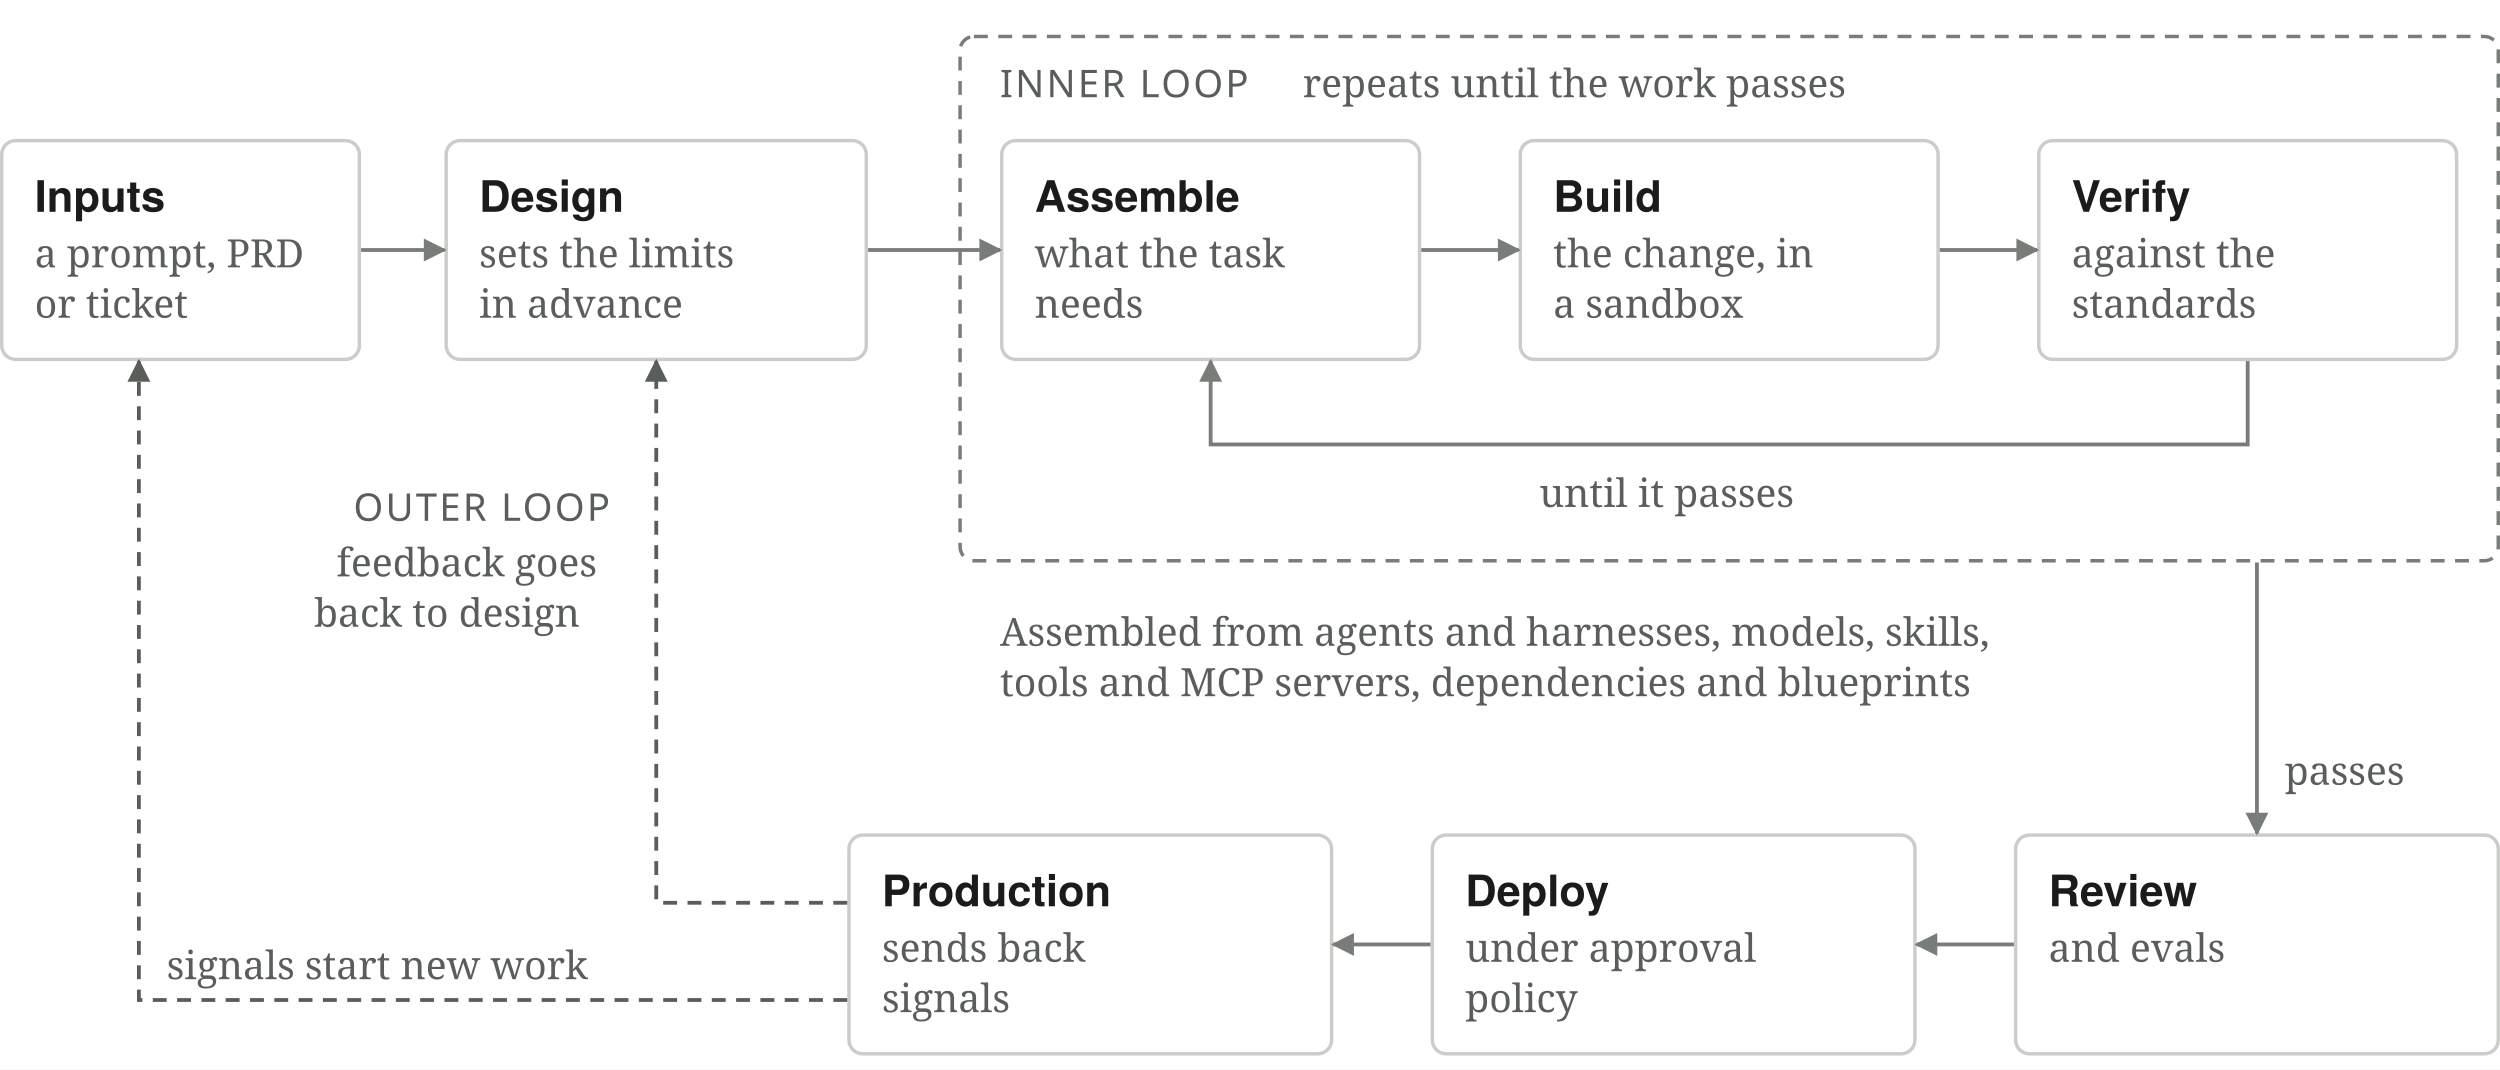
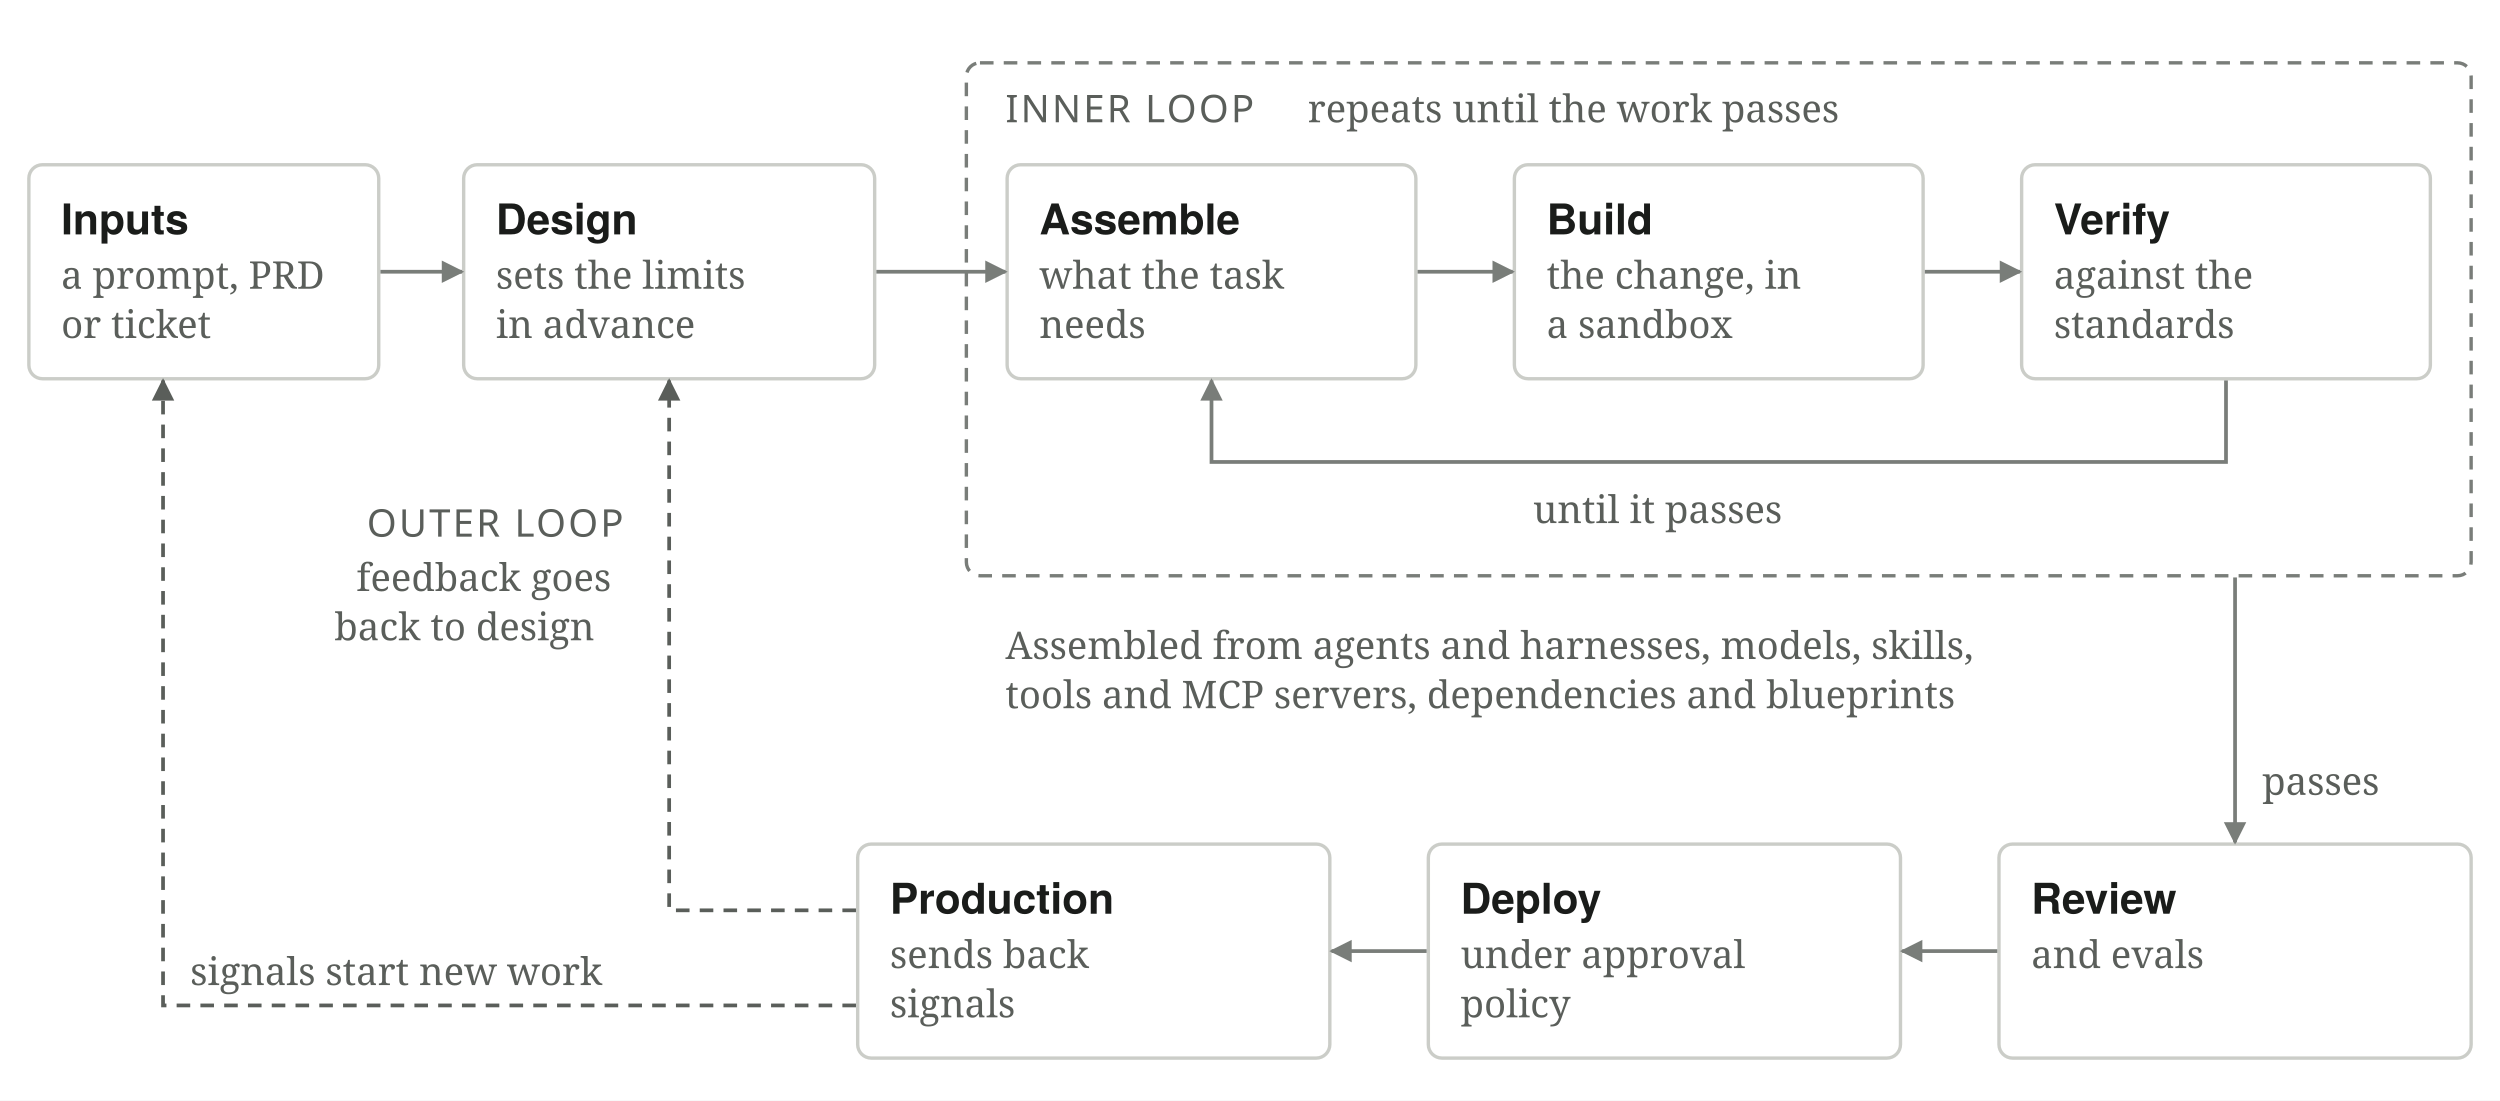
- <svg xmlns="http://www.w3.org/2000/svg" viewBox="0 0 720 308" width="720" height="308" role="img" aria-labelledby="sf1-t sf1-d">
-   <rect width="720" height="308" fill="#FFFFFF" />
+ <svg xmlns="http://www.w3.org/2000/svg" viewBox="0 0 736 324" width="736" height="324" role="img" aria-labelledby="sf1-t sf1-d">
+   <rect width="736" height="324" fill="#FFFFFF" />
  <defs>
    <marker id="sf1-a" viewBox="0 0 10 10" refX="9" refY="5" markerWidth="6" markerHeight="6" orient="auto-start-reverse">
      <path d="M0 0 L10 5 L0 10 z" fill="#797D79" />
    </marker>
    <marker id="sf1-g" viewBox="0 0 10 10" refX="9" refY="5" markerWidth="6" markerHeight="6" orient="auto-start-reverse">
      <path d="M0 0 L10 5 L0 10 z" fill="#5A7A00" />
    </marker>
    <marker id="sf1-s" viewBox="0 0 10 10" refX="9" refY="5" markerWidth="6" markerHeight="6" orient="auto-start-reverse">
      <path d="M0 0 L10 5 L0 10 z" fill="#5A5E5A" />
    </marker>
  </defs>
-   <rect x="0.5" y="40.5" width="103" height="63" rx="4" fill="none" stroke="#CBCDC8" stroke-width="1" />
-   <text x="10" y="61" font-family="Figtree,'Avenir Next','Helvetica Neue',sans-serif" font-size="12.5" fill="#1A1C1A" font-weight="600">Inputs</text>
-   <text x="10" y="77.0" font-family="'IBM Plex Serif',Charter,Georgia,serif" font-size="11.25" fill="#5A5E5A" font-weight="400">a prompt, PRD</text>
-   <text x="10" y="91.5" font-family="'IBM Plex Serif',Charter,Georgia,serif" font-size="11.25" fill="#5A5E5A" font-weight="400">or ticket</text>
-   <rect x="128.5" y="40.5" width="121" height="63" rx="4" fill="none" stroke="#CBCDC8" stroke-width="1" />
-   <text x="138" y="61" font-family="Figtree,'Avenir Next','Helvetica Neue',sans-serif" font-size="12.5" fill="#1A1C1A" font-weight="600">Design</text>
-   <text x="138" y="77.0" font-family="'IBM Plex Serif',Charter,Georgia,serif" font-size="11.25" fill="#5A5E5A" font-weight="400">sets the limits</text>
-   <text x="138" y="91.5" font-family="'IBM Plex Serif',Charter,Georgia,serif" font-size="11.25" fill="#5A5E5A" font-weight="400">in advance</text>
-   <path d="M104 72 L128 72" fill="none" stroke="#797D79" stroke-width="1.1" marker-end="url(#sf1-a)" />
-   <rect x="276.5" y="10.5" width="443" height="151" rx="4" fill="none" stroke="#797D79" stroke-width="1" stroke-dasharray="4 3" />
-   <text x="288" y="28" font-family="'Chakra Petch','Avenir Next',sans-serif" font-size="11" fill="#5A5E5A" font-weight="500" letter-spacing="0.06em">INNER LOOP</text>
-   <text x="375.2" y="28" font-family="'IBM Plex Serif',Charter,Georgia,serif" font-size="11.25" fill="#5A5E5A" font-weight="400">repeats until the work passes</text>
-   <rect x="288.5" y="40.5" width="120.333" height="63" rx="4" fill="none" stroke="#CBCDC8" stroke-width="1" />
-   <text x="298.0" y="61" font-family="Figtree,'Avenir Next','Helvetica Neue',sans-serif" font-size="12.5" fill="#1A1C1A" font-weight="600">Assemble</text>
-   <text x="298.0" y="77.0" font-family="'IBM Plex Serif',Charter,Georgia,serif" font-size="11.25" fill="#5A5E5A" font-weight="400">what the task</text>
-   <text x="298.0" y="91.5" font-family="'IBM Plex Serif',Charter,Georgia,serif" font-size="11.25" fill="#5A5E5A" font-weight="400">needs</text>
-   <rect x="437.833" y="40.5" width="120.333" height="63" rx="4" fill="none" stroke="#CBCDC8" stroke-width="1" />
-   <text x="447.333" y="61" font-family="Figtree,'Avenir Next','Helvetica Neue',sans-serif" font-size="12.5" fill="#1A1C1A" font-weight="600">Build</text>
-   <text x="447.333" y="77.0" font-family="'IBM Plex Serif',Charter,Georgia,serif" font-size="11.25" fill="#5A5E5A" font-weight="400">the change, in</text>
-   <text x="447.333" y="91.5" font-family="'IBM Plex Serif',Charter,Georgia,serif" font-size="11.25" fill="#5A5E5A" font-weight="400">a sandbox</text>
-   <rect x="587.167" y="40.5" width="120.333" height="63" rx="4" fill="none" stroke="#CBCDC8" stroke-width="1" />
-   <text x="596.667" y="61" font-family="Figtree,'Avenir Next','Helvetica Neue',sans-serif" font-size="12.5" fill="#1A1C1A" font-weight="600">Verify</text>
-   <text x="596.667" y="77.0" font-family="'IBM Plex Serif',Charter,Georgia,serif" font-size="11.25" fill="#5A5E5A" font-weight="400">against the</text>
-   <text x="596.667" y="91.5" font-family="'IBM Plex Serif',Charter,Georgia,serif" font-size="11.25" fill="#5A5E5A" font-weight="400">standards</text>
-   <path d="M250 72 L288 72" fill="none" stroke="#797D79" stroke-width="1.1" marker-end="url(#sf1-a)" />
-   <path d="M409.333 72 L437.333 72" fill="none" stroke="#797D79" stroke-width="1.1" marker-end="url(#sf1-a)" />
-   <path d="M558.667 72 L586.667 72" fill="none" stroke="#797D79" stroke-width="1.1" marker-end="url(#sf1-a)" />
-   <path d="M647.333 104 L647.333 128 L348.667 128 L348.667 104" fill="none" stroke="#797D79" stroke-width="1.1" marker-end="url(#sf1-a)" />
-   <text x="443.333" y="146" font-family="'IBM Plex Serif',Charter,Georgia,serif" font-size="11.25" fill="#5A5E5A" font-weight="400">until it passes</text>
-   <text x="288" y="186" font-family="'IBM Plex Serif',Charter,Georgia,serif" font-size="11.25" fill="#5A5E5A" font-weight="400">Assembled from agents and harnesses, models, skills,</text>
-   <text x="288" y="200.5" font-family="'IBM Plex Serif',Charter,Georgia,serif" font-size="11.25" fill="#5A5E5A" font-weight="400">tools and MCP servers, dependencies and blueprints</text>
-   <rect x="580.5" y="240.5" width="139" height="63" rx="4" fill="none" stroke="#CBCDC8" stroke-width="1" />
-   <text x="590" y="261" font-family="Figtree,'Avenir Next','Helvetica Neue',sans-serif" font-size="12.5" fill="#1A1C1A" font-weight="600">Review</text>
-   <text x="590" y="277.0" font-family="'IBM Plex Serif',Charter,Georgia,serif" font-size="11.25" fill="#5A5E5A" font-weight="400">and evals</text>
-   <rect x="412.5" y="240.5" width="139" height="63" rx="4" fill="none" stroke="#CBCDC8" stroke-width="1" />
-   <text x="422" y="261" font-family="Figtree,'Avenir Next','Helvetica Neue',sans-serif" font-size="12.5" fill="#1A1C1A" font-weight="600">Deploy</text>
-   <text x="422" y="277.0" font-family="'IBM Plex Serif',Charter,Georgia,serif" font-size="11.25" fill="#5A5E5A" font-weight="400">under approval</text>
-   <text x="422" y="291.5" font-family="'IBM Plex Serif',Charter,Georgia,serif" font-size="11.25" fill="#5A5E5A" font-weight="400">policy</text>
-   <rect x="244.5" y="240.5" width="139" height="63" rx="4" fill="none" stroke="#CBCDC8" stroke-width="1" />
-   <text x="254" y="261" font-family="Figtree,'Avenir Next','Helvetica Neue',sans-serif" font-size="12.5" fill="#1A1C1A" font-weight="600">Production</text>
-   <text x="254" y="277.0" font-family="'IBM Plex Serif',Charter,Georgia,serif" font-size="11.25" fill="#5A5E5A" font-weight="400">sends back</text>
-   <text x="254" y="291.5" font-family="'IBM Plex Serif',Charter,Georgia,serif" font-size="11.25" fill="#5A5E5A" font-weight="400">signals</text>
-   <path d="M650 162 L650 240" fill="none" stroke="#797D79" stroke-width="1.1" marker-end="url(#sf1-a)" />
-   <text x="658.0" y="226" font-family="'IBM Plex Serif',Charter,Georgia,serif" font-size="11.25" fill="#5A5E5A" font-weight="400">passes</text>
-   <path d="M580 272 L552 272" fill="none" stroke="#797D79" stroke-width="1.1" marker-end="url(#sf1-a)" />
-   <path d="M412 272 L384 272" fill="none" stroke="#797D79" stroke-width="1.1" marker-end="url(#sf1-a)" />
-   <path d="M244 260 L189 260 L189 104" fill="none" stroke="#5A5E5A" stroke-width="1.1" stroke-dasharray="4 3" marker-end="url(#sf1-s)" />
-   <text x="101.8" y="150" font-family="'Chakra Petch','Avenir Next',sans-serif" font-size="11" fill="#5A5E5A" font-weight="500" letter-spacing="0.06em">OUTER LOOP</text>
-   <text x="96.906" y="166" font-family="'IBM Plex Serif',Charter,Georgia,serif" font-size="11.25" fill="#5A5E5A" font-weight="400">feedback goes</text>
-   <text x="90.438" y="180.5" font-family="'IBM Plex Serif',Charter,Georgia,serif" font-size="11.25" fill="#5A5E5A" font-weight="400">back to design</text>
-   <path d="M244 288 L40 288 L40 104" fill="none" stroke="#5A5E5A" stroke-width="1.1" stroke-dasharray="4 3" marker-end="url(#sf1-s)" />
-   <text x="48" y="282" font-family="'IBM Plex Serif',Charter,Georgia,serif" font-size="11.25" fill="#5A5E5A" font-weight="400">signals start new work</text>
+   <g transform="translate(8 8)">
+     <rect x="0.5" y="40.5" width="103" height="63" rx="4" fill="none" stroke="#CBCDC8" stroke-width="1" />
+     <text x="10" y="61" font-family="Figtree,'Avenir Next','Helvetica Neue',sans-serif" font-size="12.5" fill="#1A1C1A" font-weight="600">Inputs</text>
+     <text x="10" y="77.0" font-family="'IBM Plex Serif',Charter,Georgia,serif" font-size="11.25" fill="#5A5E5A" font-weight="400">a prompt, PRD</text>
+     <text x="10" y="91.5" font-family="'IBM Plex Serif',Charter,Georgia,serif" font-size="11.25" fill="#5A5E5A" font-weight="400">or ticket</text>
+     <rect x="128.5" y="40.5" width="121" height="63" rx="4" fill="none" stroke="#CBCDC8" stroke-width="1" />
+     <text x="138" y="61" font-family="Figtree,'Avenir Next','Helvetica Neue',sans-serif" font-size="12.5" fill="#1A1C1A" font-weight="600">Design</text>
+     <text x="138" y="77.0" font-family="'IBM Plex Serif',Charter,Georgia,serif" font-size="11.25" fill="#5A5E5A" font-weight="400">sets the limits</text>
+     <text x="138" y="91.5" font-family="'IBM Plex Serif',Charter,Georgia,serif" font-size="11.25" fill="#5A5E5A" font-weight="400">in advance</text>
+     <path d="M104 72 L128 72" fill="none" stroke="#797D79" stroke-width="1.1" marker-end="url(#sf1-a)" />
+     <rect x="276.5" y="10.5" width="443" height="151" rx="4" fill="none" stroke="#797D79" stroke-width="1" stroke-dasharray="4 3" />
+     <text x="288" y="28" font-family="'Chakra Petch','Avenir Next',sans-serif" font-size="11.25" fill="#5A5E5A" font-weight="500" letter-spacing="0.06em">INNER LOOP</text>
+     <text x="377.0" y="28" font-family="'IBM Plex Serif',Charter,Georgia,serif" font-size="11.25" fill="#5A5E5A" font-weight="400">repeats until the work passes</text>
+     <rect x="288.5" y="40.5" width="120.333" height="63" rx="4" fill="none" stroke="#CBCDC8" stroke-width="1" />
+     <text x="298.0" y="61" font-family="Figtree,'Avenir Next','Helvetica Neue',sans-serif" font-size="12.5" fill="#1A1C1A" font-weight="600">Assemble</text>
+     <text x="298.0" y="77.0" font-family="'IBM Plex Serif',Charter,Georgia,serif" font-size="11.25" fill="#5A5E5A" font-weight="400">what the task</text>
+     <text x="298.0" y="91.5" font-family="'IBM Plex Serif',Charter,Georgia,serif" font-size="11.25" fill="#5A5E5A" font-weight="400">needs</text>
+     <rect x="437.833" y="40.5" width="120.333" height="63" rx="4" fill="none" stroke="#CBCDC8" stroke-width="1" />
+     <text x="447.333" y="61" font-family="Figtree,'Avenir Next','Helvetica Neue',sans-serif" font-size="12.5" fill="#1A1C1A" font-weight="600">Build</text>
+     <text x="447.333" y="77.0" font-family="'IBM Plex Serif',Charter,Georgia,serif" font-size="11.25" fill="#5A5E5A" font-weight="400">the change, in</text>
+     <text x="447.333" y="91.5" font-family="'IBM Plex Serif',Charter,Georgia,serif" font-size="11.25" fill="#5A5E5A" font-weight="400">a sandbox</text>
+     <rect x="587.167" y="40.5" width="120.333" height="63" rx="4" fill="none" stroke="#CBCDC8" stroke-width="1" />
+     <text x="596.667" y="61" font-family="Figtree,'Avenir Next','Helvetica Neue',sans-serif" font-size="12.5" fill="#1A1C1A" font-weight="600">Verify</text>
+     <text x="596.667" y="77.0" font-family="'IBM Plex Serif',Charter,Georgia,serif" font-size="11.25" fill="#5A5E5A" font-weight="400">against the</text>
+     <text x="596.667" y="91.5" font-family="'IBM Plex Serif',Charter,Georgia,serif" font-size="11.25" fill="#5A5E5A" font-weight="400">standards</text>
+     <path d="M250 72 L288 72" fill="none" stroke="#797D79" stroke-width="1.1" marker-end="url(#sf1-a)" />
+     <path d="M409.333 72 L437.333 72" fill="none" stroke="#797D79" stroke-width="1.1" marker-end="url(#sf1-a)" />
+     <path d="M558.667 72 L586.667 72" fill="none" stroke="#797D79" stroke-width="1.1" marker-end="url(#sf1-a)" />
+     <path d="M647.333 104 L647.333 128 L348.667 128 L348.667 104" fill="none" stroke="#797D79" stroke-width="1.1" marker-end="url(#sf1-a)" />
+     <text x="443.333" y="146" font-family="'IBM Plex Serif',Charter,Georgia,serif" font-size="11.25" fill="#5A5E5A" font-weight="400">until it passes</text>
+     <text x="288" y="186" font-family="'IBM Plex Serif',Charter,Georgia,serif" font-size="11.25" fill="#5A5E5A" font-weight="400">Assembled from agents and harnesses, models, skills,</text>
+     <text x="288" y="200.5" font-family="'IBM Plex Serif',Charter,Georgia,serif" font-size="11.25" fill="#5A5E5A" font-weight="400">tools and MCP servers, dependencies and blueprints</text>
+     <rect x="580.5" y="240.5" width="139" height="63" rx="4" fill="none" stroke="#CBCDC8" stroke-width="1" />
+     <text x="590" y="261" font-family="Figtree,'Avenir Next','Helvetica Neue',sans-serif" font-size="12.5" fill="#1A1C1A" font-weight="600">Review</text>
+     <text x="590" y="277.0" font-family="'IBM Plex Serif',Charter,Georgia,serif" font-size="11.25" fill="#5A5E5A" font-weight="400">and evals</text>
+     <rect x="412.5" y="240.5" width="139" height="63" rx="4" fill="none" stroke="#CBCDC8" stroke-width="1" />
+     <text x="422" y="261" font-family="Figtree,'Avenir Next','Helvetica Neue',sans-serif" font-size="12.5" fill="#1A1C1A" font-weight="600">Deploy</text>
+     <text x="422" y="277.0" font-family="'IBM Plex Serif',Charter,Georgia,serif" font-size="11.25" fill="#5A5E5A" font-weight="400">under approval</text>
+     <text x="422" y="291.5" font-family="'IBM Plex Serif',Charter,Georgia,serif" font-size="11.25" fill="#5A5E5A" font-weight="400">policy</text>
+     <rect x="244.5" y="240.5" width="139" height="63" rx="4" fill="none" stroke="#CBCDC8" stroke-width="1" />
+     <text x="254" y="261" font-family="Figtree,'Avenir Next','Helvetica Neue',sans-serif" font-size="12.5" fill="#1A1C1A" font-weight="600">Production</text>
+     <text x="254" y="277.0" font-family="'IBM Plex Serif',Charter,Georgia,serif" font-size="11.25" fill="#5A5E5A" font-weight="400">sends back</text>
+     <text x="254" y="291.5" font-family="'IBM Plex Serif',Charter,Georgia,serif" font-size="11.25" fill="#5A5E5A" font-weight="400">signals</text>
+     <path d="M650 162 L650 240" fill="none" stroke="#797D79" stroke-width="1.1" marker-end="url(#sf1-a)" />
+     <text x="658.0" y="226" font-family="'IBM Plex Serif',Charter,Georgia,serif" font-size="11.25" fill="#5A5E5A" font-weight="400">passes</text>
+     <path d="M580 272 L552 272" fill="none" stroke="#797D79" stroke-width="1.1" marker-end="url(#sf1-a)" />
+     <path d="M412 272 L384 272" fill="none" stroke="#797D79" stroke-width="1.1" marker-end="url(#sf1-a)" />
+     <path d="M244 260 L189 260 L189 104" fill="none" stroke="#5A5E5A" stroke-width="1.1" stroke-dasharray="4 3" marker-end="url(#sf1-s)" />
+     <text x="100" y="150" font-family="'Chakra Petch','Avenir Next',sans-serif" font-size="11.25" fill="#5A5E5A" font-weight="500" letter-spacing="0.06em">OUTER LOOP</text>
+     <text x="96.906" y="166" font-family="'IBM Plex Serif',Charter,Georgia,serif" font-size="11.25" fill="#5A5E5A" font-weight="400">feedback goes</text>
+     <text x="90.438" y="180.5" font-family="'IBM Plex Serif',Charter,Georgia,serif" font-size="11.25" fill="#5A5E5A" font-weight="400">back to design</text>
+     <path d="M244 288 L40 288 L40 104" fill="none" stroke="#5A5E5A" stroke-width="1.1" stroke-dasharray="4 3" marker-end="url(#sf1-s)" />
+     <text x="48" y="282" font-family="'IBM Plex Serif',Charter,Georgia,serif" font-size="11.25" fill="#5A5E5A" font-weight="400">signals start new work</text>
+   </g>
</svg>
